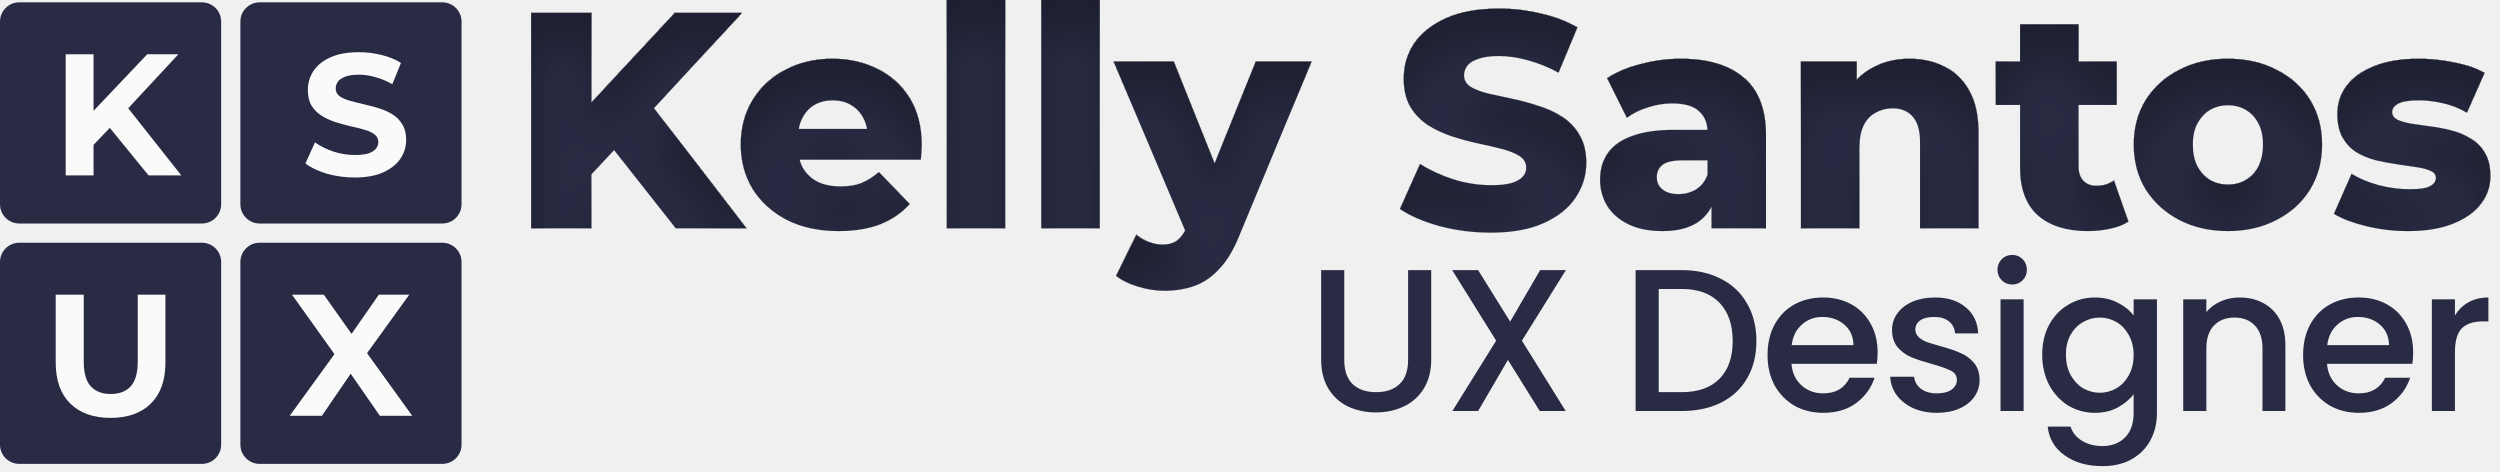
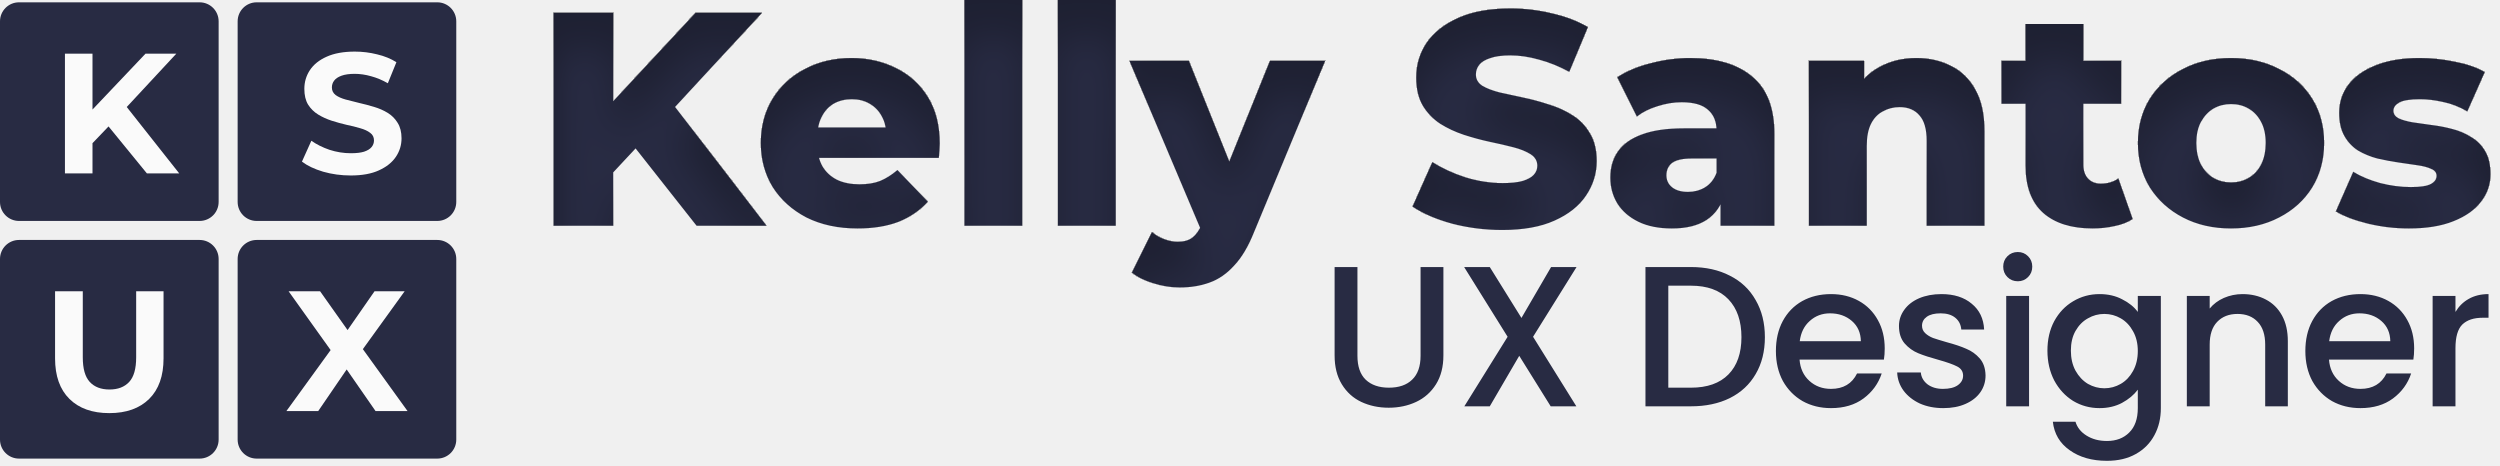
- <svg xmlns="http://www.w3.org/2000/svg" width="260" height="49" viewBox="0 0 260 49" fill="none">
-   <g clip-path="url(#clip0_3896_3540)">
+ <svg xmlns="http://www.w3.org/2000/svg" width="263" height="49" viewBox="0 0 263 49" fill="none">
+   <g clip-path="url(#clip0_3644_11)">
    <path d="M21 0.244C22.105 0.244 23 1.139 23 2.244V21.244C23 22.349 22.105 23.244 21 23.244H2C0.895 23.244 2.06165e-06 22.349 0 21.244V2.244C0 1.139 0.895 0.244 2 0.244H21Z" fill="#282B43" />
    <path d="M9.442 15.364L9.28 11.998L15.31 5.644H18.55L13.114 11.494L11.494 13.222L9.442 15.364ZM6.832 18.244V5.644H9.73V18.244H6.832ZM15.454 18.244L10.972 12.754L12.88 10.684L18.856 18.244H15.454Z" fill="#FAFAFA" />
    <path d="M46 0.244H27C25.895 0.244 25 1.139 25 2.244V21.244C25 22.349 25.895 23.244 27 23.244H46C47.105 23.244 48 22.349 48 21.244V2.244C48 1.139 47.105 0.244 46 0.244Z" fill="#282B43" />
    <path d="M36.895 18.46C35.887 18.46 34.921 18.328 33.997 18.064C33.073 17.788 32.329 17.434 31.765 17.002L32.755 14.806C33.295 15.19 33.931 15.508 34.663 15.76C35.407 16 36.157 16.12 36.913 16.12C37.489 16.12 37.951 16.066 38.299 15.958C38.659 15.838 38.923 15.676 39.091 15.472C39.259 15.268 39.343 15.034 39.343 14.77C39.343 14.434 39.211 14.17 38.947 13.978C38.683 13.774 38.335 13.612 37.903 13.492C37.471 13.36 36.991 13.24 36.463 13.132C35.947 13.012 35.425 12.868 34.897 12.7C34.381 12.532 33.907 12.316 33.475 12.052C33.043 11.788 32.689 11.44 32.413 11.008C32.149 10.576 32.017 10.024 32.017 9.352C32.017 8.632 32.209 7.978 32.593 7.39C32.989 6.79 33.577 6.316 34.357 5.968C35.149 5.608 36.139 5.428 37.327 5.428C38.119 5.428 38.899 5.524 39.667 5.716C40.435 5.896 41.113 6.172 41.701 6.544L40.801 8.758C40.213 8.422 39.625 8.176 39.037 8.02C38.449 7.852 37.873 7.768 37.309 7.768C36.745 7.768 36.283 7.834 35.923 7.966C35.563 8.098 35.305 8.272 35.149 8.488C34.993 8.692 34.915 8.932 34.915 9.208C34.915 9.532 35.047 9.796 35.311 10C35.575 10.192 35.923 10.348 36.355 10.468C36.787 10.588 37.261 10.708 37.777 10.828C38.305 10.948 38.827 11.086 39.343 11.242C39.871 11.398 40.351 11.608 40.783 11.872C41.215 12.136 41.563 12.484 41.827 12.916C42.103 13.348 42.241 13.894 42.241 14.554C42.241 15.262 42.043 15.91 41.647 16.498C41.251 17.086 40.657 17.56 39.865 17.92C39.085 18.28 38.095 18.46 36.895 18.46Z" fill="#FAFAFA" />
    <path d="M21 25.244H2C0.895 25.244 0 26.139 0 27.244V46.244C0 47.349 0.895 48.244 2 48.244H21C22.105 48.244 23 47.349 23 46.244V27.244C23 26.139 22.105 25.244 21 25.244Z" fill="#282B43" />
    <path d="M11.499 43.46C9.711 43.46 8.313 42.962 7.305 41.966C6.297 40.97 5.793 39.548 5.793 37.7V30.644H8.709V37.592C8.709 38.792 8.955 39.656 9.447 40.184C9.939 40.712 10.629 40.976 11.517 40.976C12.405 40.976 13.095 40.712 13.587 40.184C14.079 39.656 14.325 38.792 14.325 37.592V30.644H17.205V37.7C17.205 39.548 16.701 40.97 15.693 41.966C14.685 42.962 13.287 43.46 11.499 43.46Z" fill="#FAFAFA" />
    <path d="M46 25.244H27C25.895 25.244 25 26.139 25 27.244V46.244C25 47.349 25.895 48.244 27 48.244H46C47.105 48.244 48 47.349 48 46.244V27.244C48 26.139 47.105 25.244 46 25.244Z" fill="#282B43" />
    <path d="M30.129 43.244L35.547 35.774V37.898L30.363 30.644H33.675L37.257 35.702L35.871 35.72L39.399 30.644H42.567L37.419 37.772V35.684L42.873 43.244H39.507L35.799 37.898H37.131L33.477 43.244H30.129Z" fill="#FAFAFA" />
  </g>
-   <g filter="url(#filter0_i_3896_3540)">
-     <path d="M60.904 18.784L60.552 11.68L70.184 1.344H77.16L67.56 11.744L64.04 15.424L60.904 18.784ZM55.24 23.744V1.344H61.512V23.744H55.24ZM70.28 23.744L62.984 14.496L67.112 10.08L77.64 23.744H70.28ZM87.217 24.032C85.169 24.032 83.377 23.648 81.841 22.88C80.326 22.091 79.142 21.024 78.289 19.68C77.457 18.315 77.041 16.768 77.041 15.04C77.041 13.312 77.446 11.776 78.257 10.432C79.089 9.067 80.23 8.011 81.681 7.264C83.131 6.496 84.763 6.112 86.577 6.112C88.283 6.112 89.841 6.464 91.249 7.168C92.657 7.851 93.777 8.864 94.609 10.208C95.441 11.552 95.857 13.184 95.857 15.104C95.857 15.317 95.846 15.563 95.825 15.84C95.803 16.117 95.782 16.373 95.761 16.608H82.033V13.408H92.529L90.225 14.304C90.246 13.515 90.097 12.832 89.777 12.256C89.478 11.68 89.051 11.232 88.497 10.912C87.963 10.592 87.334 10.432 86.609 10.432C85.883 10.432 85.243 10.592 84.689 10.912C84.155 11.232 83.739 11.691 83.441 12.288C83.142 12.864 82.993 13.547 82.993 14.336V15.264C82.993 16.117 83.163 16.853 83.505 17.472C83.867 18.091 84.379 18.571 85.041 18.912C85.702 19.232 86.491 19.392 87.409 19.392C88.262 19.392 88.987 19.275 89.585 19.04C90.203 18.784 90.811 18.4 91.409 17.888L94.609 21.216C93.777 22.133 92.753 22.837 91.537 23.328C90.321 23.797 88.881 24.032 87.217 24.032ZM98.461 23.744V1.71661e-05H104.541V23.744H98.461ZM108.294 23.744V1.71661e-05H114.374V23.744H108.294ZM121.103 30.24C120.186 30.24 119.258 30.091 118.319 29.792C117.402 29.515 116.655 29.141 116.079 28.672L118.191 24.416C118.554 24.736 118.97 24.981 119.439 25.152C119.93 25.344 120.41 25.44 120.879 25.44C121.54 25.44 122.063 25.291 122.447 24.992C122.831 24.693 123.162 24.224 123.439 23.584L124.239 21.568L124.719 20.96L130.607 6.4H136.399L128.911 24.448C128.314 25.941 127.62 27.104 126.831 27.936C126.063 28.789 125.199 29.387 124.239 29.728C123.3 30.069 122.255 30.24 121.103 30.24ZM123.471 24.48L115.823 6.4H122.063L127.695 20.416L123.471 24.48ZM155.047 24.192C153.212 24.192 151.441 23.968 149.735 23.52C148.049 23.051 146.673 22.453 145.607 21.728L147.687 17.056C148.689 17.696 149.841 18.229 151.143 18.656C152.465 19.061 153.777 19.264 155.079 19.264C155.953 19.264 156.657 19.189 157.191 19.04C157.724 18.869 158.108 18.656 158.343 18.4C158.599 18.123 158.727 17.803 158.727 17.44C158.727 16.928 158.492 16.523 158.023 16.224C157.553 15.925 156.945 15.68 156.199 15.488C155.452 15.296 154.62 15.104 153.703 14.912C152.807 14.72 151.9 14.475 150.983 14.176C150.087 13.877 149.265 13.493 148.519 13.024C147.772 12.533 147.164 11.904 146.695 11.136C146.225 10.347 145.991 9.355 145.991 8.16C145.991 6.816 146.353 5.6 147.079 4.512C147.825 3.424 148.935 2.549 150.407 1.888C151.879 1.227 153.713 0.896 155.911 0.896C157.383 0.896 158.823 1.067 160.231 1.408C161.66 1.728 162.929 2.208 164.039 2.848L162.087 7.552C161.02 6.976 159.964 6.549 158.919 6.272C157.873 5.973 156.86 5.824 155.879 5.824C155.004 5.824 154.3 5.92 153.767 6.112C153.233 6.283 152.849 6.517 152.615 6.816C152.38 7.115 152.263 7.456 152.263 7.84C152.263 8.331 152.487 8.725 152.935 9.024C153.404 9.301 154.012 9.536 154.759 9.728C155.527 9.899 156.359 10.08 157.255 10.272C158.172 10.464 159.079 10.709 159.975 11.008C160.892 11.285 161.724 11.669 162.471 12.16C163.217 12.629 163.815 13.259 164.263 14.048C164.732 14.816 164.967 15.787 164.967 16.96C164.967 18.261 164.593 19.467 163.847 20.576C163.121 21.664 162.023 22.539 160.551 23.2C159.1 23.861 157.265 24.192 155.047 24.192ZM177.999 23.744V20.512L177.583 19.712V13.76C177.583 12.8 177.284 12.064 176.687 11.552C176.111 11.019 175.183 10.752 173.903 10.752C173.071 10.752 172.228 10.891 171.375 11.168C170.522 11.424 169.796 11.787 169.199 12.256L167.151 8.128C168.132 7.488 169.306 6.997 170.671 6.656C172.058 6.293 173.434 6.112 174.799 6.112C177.615 6.112 179.791 6.763 181.327 8.064C182.884 9.344 183.663 11.36 183.663 14.112V23.744H177.999ZM172.879 24.032C171.492 24.032 170.319 23.797 169.359 23.328C168.399 22.859 167.663 22.219 167.151 21.408C166.66 20.597 166.415 19.691 166.415 18.688C166.415 17.621 166.682 16.704 167.215 15.936C167.77 15.147 168.612 14.549 169.743 14.144C170.874 13.717 172.335 13.504 174.127 13.504H178.223V16.672H174.959C173.978 16.672 173.284 16.832 172.879 17.152C172.495 17.472 172.303 17.899 172.303 18.432C172.303 18.965 172.506 19.392 172.911 19.712C173.316 20.032 173.871 20.192 174.575 20.192C175.236 20.192 175.834 20.032 176.367 19.712C176.922 19.371 177.327 18.859 177.583 18.176L178.415 20.416C178.095 21.611 177.466 22.517 176.527 23.136C175.61 23.733 174.394 24.032 172.879 24.032ZM187.302 23.744V6.4H193.094V11.328L191.974 9.888C192.636 8.629 193.542 7.691 194.694 7.072C195.846 6.432 197.148 6.112 198.598 6.112C199.942 6.112 201.158 6.389 202.246 6.944C203.334 7.477 204.188 8.309 204.806 9.44C205.446 10.571 205.766 12.032 205.766 13.824V23.744H199.686V14.816C199.686 13.579 199.43 12.683 198.918 12.128C198.428 11.552 197.734 11.264 196.838 11.264C196.198 11.264 195.612 11.413 195.078 11.712C194.545 11.989 194.129 12.427 193.83 13.024C193.532 13.621 193.382 14.4 193.382 15.36V23.744H187.302ZM217.129 24.032C214.91 24.032 213.182 23.488 211.945 22.4C210.708 21.291 210.089 19.627 210.089 17.408V2.528H216.169V17.344C216.169 17.963 216.34 18.453 216.681 18.816C217.022 19.157 217.46 19.328 217.993 19.328C218.718 19.328 219.337 19.147 219.849 18.784L221.353 23.04C220.841 23.381 220.212 23.627 219.465 23.776C218.718 23.947 217.94 24.032 217.129 24.032ZM207.561 10.912V6.4H220.137V10.912H207.561ZM231.703 24.032C229.805 24.032 228.119 23.648 226.647 22.88C225.175 22.112 224.013 21.056 223.159 19.712C222.327 18.347 221.911 16.789 221.911 15.04C221.911 13.291 222.327 11.744 223.159 10.4C224.013 9.056 225.175 8.011 226.647 7.264C228.119 6.496 229.805 6.112 231.703 6.112C233.602 6.112 235.287 6.496 236.759 7.264C238.253 8.011 239.415 9.056 240.247 10.4C241.079 11.744 241.495 13.291 241.495 15.04C241.495 16.789 241.079 18.347 240.247 19.712C239.415 21.056 238.253 22.112 236.759 22.88C235.287 23.648 233.602 24.032 231.703 24.032ZM231.703 19.2C232.407 19.2 233.026 19.04 233.559 18.72C234.114 18.4 234.551 17.931 234.871 17.312C235.191 16.672 235.351 15.915 235.351 15.04C235.351 14.165 235.191 13.429 234.871 12.832C234.551 12.213 234.114 11.744 233.559 11.424C233.026 11.104 232.407 10.944 231.703 10.944C231.021 10.944 230.402 11.104 229.847 11.424C229.314 11.744 228.877 12.213 228.535 12.832C228.215 13.429 228.055 14.165 228.055 15.04C228.055 15.915 228.215 16.672 228.535 17.312C228.877 17.931 229.314 18.4 229.847 18.72C230.402 19.04 231.021 19.2 231.703 19.2ZM250.417 24.032C248.945 24.032 247.505 23.861 246.097 23.52C244.711 23.179 243.591 22.752 242.737 22.24L244.561 18.08C245.372 18.571 246.321 18.965 247.409 19.264C248.497 19.541 249.564 19.68 250.609 19.68C251.633 19.68 252.337 19.573 252.721 19.36C253.127 19.147 253.329 18.859 253.329 18.496C253.329 18.155 253.137 17.909 252.753 17.76C252.391 17.589 251.9 17.461 251.281 17.376C250.684 17.291 250.023 17.195 249.297 17.088C248.572 16.981 247.836 16.843 247.089 16.672C246.364 16.48 245.692 16.203 245.073 15.84C244.476 15.456 243.996 14.944 243.633 14.304C243.271 13.664 243.089 12.853 243.089 11.872C243.089 10.763 243.409 9.781 244.049 8.928C244.711 8.053 245.671 7.371 246.929 6.88C248.188 6.368 249.724 6.112 251.537 6.112C252.753 6.112 253.98 6.24 255.217 6.496C256.476 6.731 257.532 7.093 258.385 7.584L256.561 11.712C255.708 11.221 254.855 10.891 254.001 10.72C253.148 10.528 252.337 10.432 251.569 10.432C250.545 10.432 249.82 10.549 249.393 10.784C248.988 11.019 248.785 11.307 248.785 11.648C248.785 11.989 248.967 12.256 249.329 12.448C249.692 12.619 250.172 12.757 250.769 12.864C251.388 12.949 252.06 13.045 252.785 13.152C253.511 13.237 254.236 13.376 254.961 13.568C255.708 13.76 256.38 14.048 256.977 14.432C257.596 14.795 258.087 15.296 258.449 15.936C258.812 16.555 258.993 17.355 258.993 18.336C258.993 19.403 258.663 20.363 258.001 21.216C257.361 22.069 256.401 22.752 255.121 23.264C253.863 23.776 252.295 24.032 250.417 24.032Z" fill="#282B43" />
+   <g filter="url(#filter0_i_3644_11)">
+     <path d="M63.904 18.784L63.552 11.68L73.184 1.344H80.16L70.56 11.744L67.04 15.424L63.904 18.784ZM58.24 23.744V1.344H64.512V23.744H58.24ZM73.28 23.744L65.984 14.496L70.112 10.08L80.64 23.744H73.28ZM90.217 24.032C88.169 24.032 86.377 23.648 84.841 22.88C83.326 22.091 82.142 21.024 81.289 19.68C80.457 18.315 80.041 16.768 80.041 15.04C80.041 13.312 80.446 11.776 81.257 10.432C82.089 9.067 83.23 8.011 84.681 7.264C86.131 6.496 87.763 6.112 89.577 6.112C91.283 6.112 92.841 6.464 94.249 7.168C95.657 7.851 96.777 8.864 97.609 10.208C98.441 11.552 98.857 13.184 98.857 15.104C98.857 15.317 98.846 15.563 98.825 15.84C98.803 16.117 98.782 16.373 98.761 16.608H85.033V13.408H95.529L93.225 14.304C93.246 13.515 93.097 12.832 92.777 12.256C92.478 11.68 92.051 11.232 91.497 10.912C90.963 10.592 90.334 10.432 89.609 10.432C88.883 10.432 88.243 10.592 87.689 10.912C87.155 11.232 86.739 11.691 86.441 12.288C86.142 12.864 85.993 13.547 85.993 14.336V15.264C85.993 16.117 86.163 16.853 86.505 17.472C86.867 18.091 87.379 18.571 88.041 18.912C88.702 19.232 89.491 19.392 90.409 19.392C91.262 19.392 91.987 19.275 92.585 19.04C93.203 18.784 93.811 18.4 94.409 17.888L97.609 21.216C96.777 22.133 95.753 22.837 94.537 23.328C93.321 23.797 91.881 24.032 90.217 24.032ZM101.461 23.744V1.71661e-05H107.541V23.744H101.461ZM111.294 23.744V1.71661e-05H117.374V23.744H111.294ZM124.103 30.24C123.186 30.24 122.258 30.091 121.319 29.792C120.402 29.515 119.655 29.141 119.079 28.672L121.191 24.416C121.554 24.736 121.97 24.981 122.439 25.152C122.93 25.344 123.41 25.44 123.879 25.44C124.54 25.44 125.063 25.291 125.447 24.992C125.831 24.693 126.162 24.224 126.439 23.584L127.239 21.568L127.719 20.96L133.607 6.4H139.399L131.911 24.448C131.314 25.941 130.62 27.104 129.831 27.936C129.063 28.789 128.199 29.387 127.239 29.728C126.3 30.069 125.255 30.24 124.103 30.24ZM126.471 24.48L118.823 6.4H125.063L130.695 20.416L126.471 24.48ZM158.047 24.192C156.212 24.192 154.441 23.968 152.735 23.52C151.049 23.051 149.673 22.453 148.607 21.728L150.687 17.056C151.689 17.696 152.841 18.229 154.143 18.656C155.465 19.061 156.777 19.264 158.079 19.264C158.953 19.264 159.657 19.189 160.191 19.04C160.724 18.869 161.108 18.656 161.343 18.4C161.599 18.123 161.727 17.803 161.727 17.44C161.727 16.928 161.492 16.523 161.023 16.224C160.553 15.925 159.945 15.68 159.199 15.488C158.452 15.296 157.62 15.104 156.703 14.912C155.807 14.72 154.9 14.475 153.983 14.176C153.087 13.877 152.265 13.493 151.519 13.024C150.772 12.533 150.164 11.904 149.695 11.136C149.225 10.347 148.991 9.355 148.991 8.16C148.991 6.816 149.353 5.6 150.079 4.512C150.825 3.424 151.935 2.549 153.407 1.888C154.879 1.227 156.713 0.896 158.911 0.896C160.383 0.896 161.823 1.067 163.231 1.408C164.66 1.728 165.929 2.208 167.039 2.848L165.087 7.552C164.02 6.976 162.964 6.549 161.919 6.272C160.873 5.973 159.86 5.824 158.879 5.824C158.004 5.824 157.3 5.92 156.767 6.112C156.233 6.283 155.849 6.517 155.615 6.816C155.38 7.115 155.263 7.456 155.263 7.84C155.263 8.331 155.487 8.725 155.935 9.024C156.404 9.301 157.012 9.536 157.759 9.728C158.527 9.899 159.359 10.08 160.255 10.272C161.172 10.464 162.079 10.709 162.975 11.008C163.892 11.285 164.724 11.669 165.471 12.16C166.217 12.629 166.815 13.259 167.263 14.048C167.732 14.816 167.967 15.787 167.967 16.96C167.967 18.261 167.593 19.467 166.847 20.576C166.121 21.664 165.023 22.539 163.551 23.2C162.1 23.861 160.265 24.192 158.047 24.192ZM180.999 23.744V20.512L180.583 19.712V13.76C180.583 12.8 180.284 12.064 179.687 11.552C179.111 11.019 178.183 10.752 176.903 10.752C176.071 10.752 175.228 10.891 174.375 11.168C173.522 11.424 172.796 11.787 172.199 12.256L170.151 8.128C171.132 7.488 172.306 6.997 173.671 6.656C175.058 6.293 176.434 6.112 177.799 6.112C180.615 6.112 182.791 6.763 184.327 8.064C185.884 9.344 186.663 11.36 186.663 14.112V23.744H180.999ZM175.879 24.032C174.492 24.032 173.319 23.797 172.359 23.328C171.399 22.859 170.663 22.219 170.151 21.408C169.66 20.597 169.415 19.691 169.415 18.688C169.415 17.621 169.682 16.704 170.215 15.936C170.77 15.147 171.612 14.549 172.743 14.144C173.874 13.717 175.335 13.504 177.127 13.504H181.223V16.672H177.959C176.978 16.672 176.284 16.832 175.879 17.152C175.495 17.472 175.303 17.899 175.303 18.432C175.303 18.965 175.506 19.392 175.911 19.712C176.316 20.032 176.871 20.192 177.575 20.192C178.236 20.192 178.834 20.032 179.367 19.712C179.922 19.371 180.327 18.859 180.583 18.176L181.415 20.416C181.095 21.611 180.466 22.517 179.527 23.136C178.61 23.733 177.394 24.032 175.879 24.032ZM190.302 23.744V6.4H196.094V11.328L194.974 9.888C195.636 8.629 196.542 7.691 197.694 7.072C198.846 6.432 200.148 6.112 201.598 6.112C202.942 6.112 204.158 6.389 205.246 6.944C206.334 7.477 207.188 8.309 207.806 9.44C208.446 10.571 208.766 12.032 208.766 13.824V23.744H202.686V14.816C202.686 13.579 202.43 12.683 201.918 12.128C201.428 11.552 200.734 11.264 199.838 11.264C199.198 11.264 198.612 11.413 198.078 11.712C197.545 11.989 197.129 12.427 196.83 13.024C196.532 13.621 196.382 14.4 196.382 15.36V23.744H190.302ZM220.129 24.032C217.91 24.032 216.182 23.488 214.945 22.4C213.708 21.291 213.089 19.627 213.089 17.408V2.528H219.169V17.344C219.169 17.963 219.34 18.453 219.681 18.816C220.022 19.157 220.46 19.328 220.993 19.328C221.718 19.328 222.337 19.147 222.849 18.784L224.353 23.04C223.841 23.381 223.212 23.627 222.465 23.776C221.718 23.947 220.94 24.032 220.129 24.032ZM210.561 10.912V6.4H223.137V10.912H210.561ZM234.703 24.032C232.805 24.032 231.119 23.648 229.647 22.88C228.175 22.112 227.013 21.056 226.159 19.712C225.327 18.347 224.911 16.789 224.911 15.04C224.911 13.291 225.327 11.744 226.159 10.4C227.013 9.056 228.175 8.011 229.647 7.264C231.119 6.496 232.805 6.112 234.703 6.112C236.602 6.112 238.287 6.496 239.759 7.264C241.253 8.011 242.415 9.056 243.247 10.4C244.079 11.744 244.495 13.291 244.495 15.04C244.495 16.789 244.079 18.347 243.247 19.712C242.415 21.056 241.253 22.112 239.759 22.88C238.287 23.648 236.602 24.032 234.703 24.032ZM234.703 19.2C235.407 19.2 236.026 19.04 236.559 18.72C237.114 18.4 237.551 17.931 237.871 17.312C238.191 16.672 238.351 15.915 238.351 15.04C238.351 14.165 238.191 13.429 237.871 12.832C237.551 12.213 237.114 11.744 236.559 11.424C236.026 11.104 235.407 10.944 234.703 10.944C234.021 10.944 233.402 11.104 232.847 11.424C232.314 11.744 231.877 12.213 231.535 12.832C231.215 13.429 231.055 14.165 231.055 15.04C231.055 15.915 231.215 16.672 231.535 17.312C231.877 17.931 232.314 18.4 232.847 18.72C233.402 19.04 234.021 19.2 234.703 19.2ZM253.417 24.032C251.945 24.032 250.505 23.861 249.097 23.52C247.711 23.179 246.591 22.752 245.737 22.24L247.561 18.08C248.372 18.571 249.321 18.965 250.409 19.264C251.497 19.541 252.564 19.68 253.609 19.68C254.633 19.68 255.337 19.573 255.721 19.36C256.127 19.147 256.329 18.859 256.329 18.496C256.329 18.155 256.137 17.909 255.753 17.76C255.391 17.589 254.9 17.461 254.281 17.376C253.684 17.291 253.023 17.195 252.297 17.088C251.572 16.981 250.836 16.843 250.089 16.672C249.364 16.48 248.692 16.203 248.073 15.84C247.476 15.456 246.996 14.944 246.633 14.304C246.271 13.664 246.089 12.853 246.089 11.872C246.089 10.763 246.409 9.781 247.049 8.928C247.711 8.053 248.671 7.371 249.929 6.88C251.188 6.368 252.724 6.112 254.537 6.112C255.753 6.112 256.98 6.24 258.217 6.496C259.476 6.731 260.532 7.093 261.385 7.584L259.561 11.712C258.708 11.221 257.855 10.891 257.001 10.72C256.148 10.528 255.337 10.432 254.569 10.432C253.545 10.432 252.82 10.549 252.393 10.784C251.988 11.019 251.785 11.307 251.785 11.648C251.785 11.989 251.967 12.256 252.329 12.448C252.692 12.619 253.172 12.757 253.769 12.864C254.388 12.949 255.06 13.045 255.785 13.152C256.511 13.237 257.236 13.376 257.961 13.568C258.708 13.76 259.38 14.048 259.977 14.432C260.596 14.795 261.087 15.296 261.449 15.936C261.812 16.555 261.993 17.355 261.993 18.336C261.993 19.403 261.663 20.363 261.001 21.216C260.361 22.069 259.401 22.752 258.121 23.264C256.863 23.776 255.295 24.032 253.417 24.032Z" fill="#282B43" />
  </g>
-   <path d="M139.803 28.093V37.432C139.803 38.542 140.091 39.378 140.667 39.94C141.258 40.502 142.073 40.784 143.113 40.784C144.167 40.784 144.982 40.502 145.558 39.94C146.148 39.378 146.443 38.542 146.443 37.432V28.093H148.846V37.39C148.846 38.584 148.586 39.596 148.067 40.425C147.547 41.254 146.851 41.873 145.98 42.28C145.108 42.688 144.146 42.892 143.092 42.892C142.038 42.892 141.075 42.688 140.204 42.28C139.346 41.873 138.665 41.254 138.159 40.425C137.653 39.596 137.4 38.584 137.4 37.39V28.093H139.803ZM158.278 35.429L162.832 42.744H160.133L156.824 37.432L153.725 42.744H151.048L155.601 35.429L151.027 28.093H153.725L157.056 33.448L160.175 28.093H162.853L158.278 35.429ZM174.888 28.093C176.448 28.093 177.811 28.396 178.977 29C180.158 29.59 181.064 30.447 181.697 31.572C182.343 32.682 182.666 33.982 182.666 35.471C182.666 36.961 182.343 38.254 181.697 39.35C181.064 40.446 180.158 41.289 178.977 41.88C177.811 42.456 176.448 42.744 174.888 42.744H170.103V28.093H174.888ZM174.888 40.784C176.602 40.784 177.916 40.32 178.83 39.392C179.743 38.465 180.2 37.158 180.2 35.471C180.2 33.771 179.743 32.443 178.83 31.487C177.916 30.532 176.602 30.054 174.888 30.054H172.506V40.784H174.888ZM195.272 36.652C195.272 37.088 195.244 37.481 195.187 37.832H186.313C186.383 38.76 186.727 39.505 187.346 40.067C187.964 40.629 188.723 40.91 189.622 40.91C190.915 40.91 191.829 40.369 192.363 39.287H194.956C194.604 40.355 193.965 41.233 193.037 41.922C192.124 42.596 190.985 42.934 189.622 42.934C188.512 42.934 187.514 42.688 186.629 42.196C185.758 41.69 185.069 40.987 184.563 40.088C184.071 39.175 183.825 38.12 183.825 36.926C183.825 35.731 184.064 34.684 184.542 33.785C185.034 32.872 185.715 32.169 186.587 31.677C187.472 31.185 188.484 30.939 189.622 30.939C190.718 30.939 191.695 31.178 192.552 31.656C193.41 32.134 194.077 32.808 194.555 33.68C195.033 34.537 195.272 35.528 195.272 36.652ZM192.763 35.893C192.749 35.008 192.433 34.298 191.815 33.764C191.196 33.23 190.43 32.963 189.517 32.963C188.688 32.963 187.978 33.23 187.388 33.764C186.798 34.284 186.446 34.994 186.334 35.893H192.763ZM201.431 42.934C200.518 42.934 199.695 42.772 198.965 42.449C198.248 42.112 197.679 41.662 197.257 41.1C196.836 40.524 196.611 39.884 196.583 39.181H199.07C199.112 39.673 199.344 40.088 199.766 40.425C200.201 40.748 200.742 40.91 201.389 40.91C202.063 40.91 202.583 40.784 202.949 40.531C203.328 40.264 203.518 39.926 203.518 39.519C203.518 39.083 203.307 38.76 202.886 38.549C202.478 38.338 201.825 38.106 200.925 37.853C200.054 37.615 199.344 37.383 198.796 37.158C198.248 36.933 197.77 36.589 197.363 36.125C196.969 35.661 196.772 35.05 196.772 34.291C196.772 33.673 196.955 33.111 197.32 32.605C197.686 32.085 198.206 31.677 198.88 31.382C199.569 31.087 200.356 30.939 201.241 30.939C202.562 30.939 203.623 31.276 204.424 31.951C205.239 32.612 205.675 33.518 205.731 34.67H203.328C203.286 34.15 203.075 33.736 202.696 33.427C202.316 33.117 201.803 32.963 201.157 32.963C200.525 32.963 200.04 33.082 199.702 33.321C199.365 33.56 199.197 33.876 199.197 34.27C199.197 34.579 199.309 34.839 199.534 35.05C199.759 35.261 200.033 35.429 200.356 35.556C200.679 35.668 201.157 35.816 201.789 35.998C202.633 36.223 203.321 36.455 203.855 36.694C204.403 36.919 204.874 37.256 205.268 37.706C205.661 38.156 205.865 38.753 205.879 39.498C205.879 40.158 205.696 40.748 205.331 41.268C204.965 41.788 204.445 42.196 203.771 42.491C203.11 42.786 202.33 42.934 201.431 42.934ZM209.277 29.59C208.841 29.59 208.476 29.442 208.18 29.147C207.885 28.852 207.738 28.487 207.738 28.051C207.738 27.616 207.885 27.25 208.18 26.955C208.476 26.66 208.841 26.512 209.277 26.512C209.698 26.512 210.057 26.66 210.352 26.955C210.647 27.25 210.794 27.616 210.794 28.051C210.794 28.487 210.647 28.852 210.352 29.147C210.057 29.442 209.698 29.59 209.277 29.59ZM210.457 31.129V42.744H208.054V31.129H210.457ZM217.87 30.939C218.77 30.939 219.564 31.122 220.252 31.487C220.955 31.839 221.503 32.281 221.897 32.815V31.129H224.321V42.934C224.321 44.002 224.096 44.95 223.646 45.779C223.197 46.623 222.543 47.283 221.686 47.761C220.843 48.239 219.831 48.478 218.65 48.478C217.076 48.478 215.769 48.105 214.729 47.361C213.689 46.63 213.099 45.632 212.959 44.367H215.341C215.523 44.971 215.91 45.456 216.5 45.822C217.104 46.201 217.821 46.391 218.65 46.391C219.62 46.391 220.4 46.096 220.99 45.505C221.594 44.915 221.897 44.058 221.897 42.934V40.994C221.489 41.542 220.934 42.006 220.231 42.386C219.543 42.751 218.756 42.934 217.87 42.934C216.858 42.934 215.931 42.681 215.088 42.175C214.259 41.655 213.598 40.938 213.106 40.025C212.628 39.097 212.389 38.05 212.389 36.884C212.389 35.717 212.628 34.684 213.106 33.785C213.598 32.886 214.259 32.19 215.088 31.698C215.931 31.192 216.858 30.939 217.87 30.939ZM221.897 36.926C221.897 36.125 221.728 35.429 221.391 34.839C221.067 34.249 220.639 33.799 220.105 33.49C219.571 33.181 218.995 33.026 218.376 33.026C217.758 33.026 217.182 33.181 216.648 33.49C216.114 33.785 215.678 34.228 215.341 34.818C215.017 35.394 214.856 36.083 214.856 36.884C214.856 37.685 215.017 38.388 215.341 38.992C215.678 39.596 216.114 40.06 216.648 40.383C217.196 40.692 217.772 40.847 218.376 40.847C218.995 40.847 219.571 40.692 220.105 40.383C220.639 40.074 221.067 39.624 221.391 39.034C221.728 38.43 221.897 37.727 221.897 36.926ZM232.916 30.939C233.829 30.939 234.644 31.129 235.361 31.508C236.092 31.888 236.661 32.45 237.069 33.195C237.476 33.94 237.68 34.839 237.68 35.893V42.744H235.298V36.251C235.298 35.211 235.038 34.417 234.518 33.869C233.998 33.307 233.288 33.026 232.389 33.026C231.489 33.026 230.773 33.307 230.239 33.869C229.719 34.417 229.459 35.211 229.459 36.251V42.744H227.056V31.129H229.459V32.457C229.852 31.979 230.351 31.607 230.955 31.34C231.574 31.073 232.227 30.939 232.916 30.939ZM250.969 36.652C250.969 37.088 250.941 37.481 250.885 37.832H242.01C242.08 38.76 242.425 39.505 243.043 40.067C243.661 40.629 244.42 40.91 245.32 40.91C246.612 40.91 247.526 40.369 248.06 39.287H250.653C250.301 40.355 249.662 41.233 248.735 41.922C247.821 42.596 246.683 42.934 245.32 42.934C244.209 42.934 243.212 42.688 242.326 42.196C241.455 41.69 240.766 40.987 240.26 40.088C239.769 39.175 239.523 38.12 239.523 36.926C239.523 35.731 239.761 34.684 240.239 33.785C240.731 32.872 241.413 32.169 242.284 31.677C243.169 31.185 244.181 30.939 245.32 30.939C246.416 30.939 247.392 31.178 248.25 31.656C249.107 32.134 249.774 32.808 250.252 33.68C250.73 34.537 250.969 35.528 250.969 36.652ZM248.46 35.893C248.446 35.008 248.13 34.298 247.512 33.764C246.894 33.23 246.128 32.963 245.214 32.963C244.385 32.963 243.675 33.23 243.085 33.764C242.495 34.284 242.144 34.994 242.031 35.893H248.46ZM255.315 32.815C255.667 32.225 256.131 31.768 256.707 31.445C257.297 31.108 257.993 30.939 258.794 30.939V33.427H258.182C257.241 33.427 256.524 33.666 256.032 34.143C255.554 34.621 255.315 35.45 255.315 36.631V42.744H252.912V31.129H255.315V32.815Z" fill="#282B43" />
+   <path d="M142.803 28.093V37.432C142.803 38.542 143.091 39.378 143.667 39.94C144.258 40.502 145.073 40.784 146.113 40.784C147.167 40.784 147.982 40.502 148.558 39.94C149.148 39.378 149.443 38.542 149.443 37.432V28.093H151.846V37.39C151.846 38.584 151.586 39.596 151.067 40.425C150.547 41.254 149.851 41.873 148.98 42.28C148.108 42.688 147.146 42.892 146.092 42.892C145.038 42.892 144.075 42.688 143.204 42.28C142.346 41.873 141.665 41.254 141.159 40.425C140.653 39.596 140.4 38.584 140.4 37.39V28.093H142.803ZM161.278 35.429L165.832 42.744H163.133L159.824 37.432L156.725 42.744H154.048L158.601 35.429L154.027 28.093H156.725L160.056 33.448L163.175 28.093H165.853L161.278 35.429ZM177.888 28.093C179.448 28.093 180.811 28.396 181.977 29C183.158 29.59 184.064 30.447 184.697 31.572C185.343 32.682 185.666 33.982 185.666 35.471C185.666 36.961 185.343 38.254 184.697 39.35C184.064 40.446 183.158 41.289 181.977 41.88C180.811 42.456 179.448 42.744 177.888 42.744H173.103V28.093H177.888ZM177.888 40.784C179.602 40.784 180.916 40.32 181.83 39.392C182.743 38.465 183.2 37.158 183.2 35.471C183.2 33.771 182.743 32.443 181.83 31.487C180.916 30.532 179.602 30.054 177.888 30.054H175.506V40.784H177.888ZM198.272 36.652C198.272 37.088 198.244 37.481 198.187 37.832H189.313C189.383 38.76 189.727 39.505 190.346 40.067C190.964 40.629 191.723 40.91 192.622 40.91C193.915 40.91 194.829 40.369 195.363 39.287H197.956C197.604 40.355 196.965 41.233 196.037 41.922C195.124 42.596 193.985 42.934 192.622 42.934C191.512 42.934 190.514 42.688 189.629 42.196C188.758 41.69 188.069 40.987 187.563 40.088C187.071 39.175 186.825 38.12 186.825 36.926C186.825 35.731 187.064 34.684 187.542 33.785C188.034 32.872 188.715 32.169 189.587 31.677C190.472 31.185 191.484 30.939 192.622 30.939C193.718 30.939 194.695 31.178 195.552 31.656C196.41 32.134 197.077 32.808 197.555 33.68C198.033 34.537 198.272 35.528 198.272 36.652ZM195.763 35.893C195.749 35.008 195.433 34.298 194.815 33.764C194.196 33.23 193.43 32.963 192.517 32.963C191.688 32.963 190.978 33.23 190.388 33.764C189.798 34.284 189.446 34.994 189.334 35.893H195.763ZM204.431 42.934C203.518 42.934 202.695 42.772 201.965 42.449C201.248 42.112 200.679 41.662 200.257 41.1C199.836 40.524 199.611 39.884 199.583 39.181H202.07C202.112 39.673 202.344 40.088 202.766 40.425C203.201 40.748 203.742 40.91 204.389 40.91C205.063 40.91 205.583 40.784 205.949 40.531C206.328 40.264 206.518 39.926 206.518 39.519C206.518 39.083 206.307 38.76 205.886 38.549C205.478 38.338 204.825 38.106 203.925 37.853C203.054 37.615 202.344 37.383 201.796 37.158C201.248 36.933 200.77 36.589 200.363 36.125C199.969 35.661 199.772 35.05 199.772 34.291C199.772 33.673 199.955 33.111 200.32 32.605C200.686 32.085 201.206 31.677 201.88 31.382C202.569 31.087 203.356 30.939 204.241 30.939C205.562 30.939 206.623 31.276 207.424 31.951C208.239 32.612 208.675 33.518 208.731 34.67H206.328C206.286 34.15 206.075 33.736 205.696 33.427C205.316 33.117 204.803 32.963 204.157 32.963C203.525 32.963 203.04 33.082 202.702 33.321C202.365 33.56 202.197 33.876 202.197 34.27C202.197 34.579 202.309 34.839 202.534 35.05C202.759 35.261 203.033 35.429 203.356 35.556C203.679 35.668 204.157 35.816 204.789 35.998C205.633 36.223 206.321 36.455 206.855 36.694C207.403 36.919 207.874 37.256 208.268 37.706C208.661 38.156 208.865 38.753 208.879 39.498C208.879 40.158 208.696 40.748 208.331 41.268C207.965 41.788 207.445 42.196 206.771 42.491C206.11 42.786 205.33 42.934 204.431 42.934ZM212.277 29.59C211.841 29.59 211.476 29.442 211.18 29.147C210.885 28.852 210.738 28.487 210.738 28.051C210.738 27.616 210.885 27.25 211.18 26.955C211.476 26.66 211.841 26.512 212.277 26.512C212.698 26.512 213.057 26.66 213.352 26.955C213.647 27.25 213.794 27.616 213.794 28.051C213.794 28.487 213.647 28.852 213.352 29.147C213.057 29.442 212.698 29.59 212.277 29.59ZM213.457 31.129V42.744H211.054V31.129H213.457ZM220.87 30.939C221.77 30.939 222.564 31.122 223.252 31.487C223.955 31.839 224.503 32.281 224.897 32.815V31.129H227.321V42.934C227.321 44.002 227.096 44.95 226.646 45.779C226.197 46.623 225.543 47.283 224.686 47.761C223.843 48.239 222.831 48.478 221.65 48.478C220.076 48.478 218.769 48.105 217.729 47.361C216.689 46.63 216.099 45.632 215.959 44.367H218.341C218.523 44.971 218.91 45.456 219.5 45.822C220.104 46.201 220.821 46.391 221.65 46.391C222.62 46.391 223.4 46.096 223.99 45.505C224.594 44.915 224.897 44.058 224.897 42.934V40.994C224.489 41.542 223.934 42.006 223.231 42.386C222.543 42.751 221.756 42.934 220.87 42.934C219.858 42.934 218.931 42.681 218.088 42.175C217.259 41.655 216.598 40.938 216.106 40.025C215.628 39.097 215.389 38.05 215.389 36.884C215.389 35.717 215.628 34.684 216.106 33.785C216.598 32.886 217.259 32.19 218.088 31.698C218.931 31.192 219.858 30.939 220.87 30.939ZM224.897 36.926C224.897 36.125 224.728 35.429 224.391 34.839C224.067 34.249 223.639 33.799 223.105 33.49C222.571 33.181 221.995 33.026 221.376 33.026C220.758 33.026 220.182 33.181 219.648 33.49C219.114 33.785 218.678 34.228 218.341 34.818C218.017 35.394 217.856 36.083 217.856 36.884C217.856 37.685 218.017 38.388 218.341 38.992C218.678 39.596 219.114 40.06 219.648 40.383C220.196 40.692 220.772 40.847 221.376 40.847C221.995 40.847 222.571 40.692 223.105 40.383C223.639 40.074 224.067 39.624 224.391 39.034C224.728 38.43 224.897 37.727 224.897 36.926ZM235.916 30.939C236.829 30.939 237.644 31.129 238.361 31.508C239.092 31.888 239.661 32.45 240.069 33.195C240.476 33.94 240.68 34.839 240.68 35.893V42.744H238.298V36.251C238.298 35.211 238.038 34.417 237.518 33.869C236.998 33.307 236.288 33.026 235.389 33.026C234.489 33.026 233.773 33.307 233.239 33.869C232.719 34.417 232.459 35.211 232.459 36.251V42.744H230.056V31.129H232.459V32.457C232.852 31.979 233.351 31.607 233.955 31.34C234.574 31.073 235.227 30.939 235.916 30.939ZM253.969 36.652C253.969 37.088 253.941 37.481 253.885 37.832H245.01C245.08 38.76 245.425 39.505 246.043 40.067C246.661 40.629 247.42 40.91 248.32 40.91C249.612 40.91 250.526 40.369 251.06 39.287H253.653C253.301 40.355 252.662 41.233 251.735 41.922C250.821 42.596 249.683 42.934 248.32 42.934C247.209 42.934 246.212 42.688 245.326 42.196C244.455 41.69 243.766 40.987 243.26 40.088C242.769 39.175 242.523 38.12 242.523 36.926C242.523 35.731 242.761 34.684 243.239 33.785C243.731 32.872 244.413 32.169 245.284 31.677C246.169 31.185 247.181 30.939 248.32 30.939C249.416 30.939 250.392 31.178 251.25 31.656C252.107 32.134 252.774 32.808 253.252 33.68C253.73 34.537 253.969 35.528 253.969 36.652ZM251.46 35.893C251.446 35.008 251.13 34.298 250.512 33.764C249.894 33.23 249.128 32.963 248.214 32.963C247.385 32.963 246.675 33.23 246.085 33.764C245.495 34.284 245.144 34.994 245.031 35.893H251.46ZM258.315 32.815C258.667 32.225 259.131 31.768 259.707 31.445C260.297 31.108 260.993 30.939 261.794 30.939V33.427H261.182C260.241 33.427 259.524 33.666 259.032 34.143C258.554 34.621 258.315 35.45 258.315 36.631V42.744H255.912V31.129H258.315V32.815Z" fill="#282B43" />
  <defs>
-     <filter id="filter0_i_3896_3540" x="55.24" y="0" width="203.753" height="34.24" filterUnits="userSpaceOnUse" color-interpolation-filters="sRGB">
+     <filter id="filter0_i_3644_11" x="58.24" y="0" width="203.753" height="34.24" filterUnits="userSpaceOnUse" color-interpolation-filters="sRGB">
      <feFlood flood-opacity="0" result="BackgroundImageFix" />
      <feBlend mode="normal" in="SourceGraphic" in2="BackgroundImageFix" result="shape" />
      <feColorMatrix in="SourceAlpha" type="matrix" values="0 0 0 0 0 0 0 0 0 0 0 0 0 0 0 0 0 0 127 0" result="hardAlpha" />
      <feOffset dy="4" />
      <feGaussianBlur stdDeviation="2" />
      <feComposite in2="hardAlpha" operator="arithmetic" k2="-1" k3="1" />
      <feColorMatrix type="matrix" values="0 0 0 0 0 0 0 0 0 0 0 0 0 0 0 0 0 0 0.25 0" />
-       <feBlend mode="normal" in2="shape" result="effect1_innerShadow_3896_3540" />
+       <feBlend mode="normal" in2="shape" result="effect1_innerShadow_3644_11" />
    </filter>
-     <clipPath id="clip0_3896_3540">
+     <clipPath id="clip0_3644_11">
      <rect width="48" height="48" fill="white" transform="translate(0 0.244019)" />
    </clipPath>
  </defs>
</svg>
